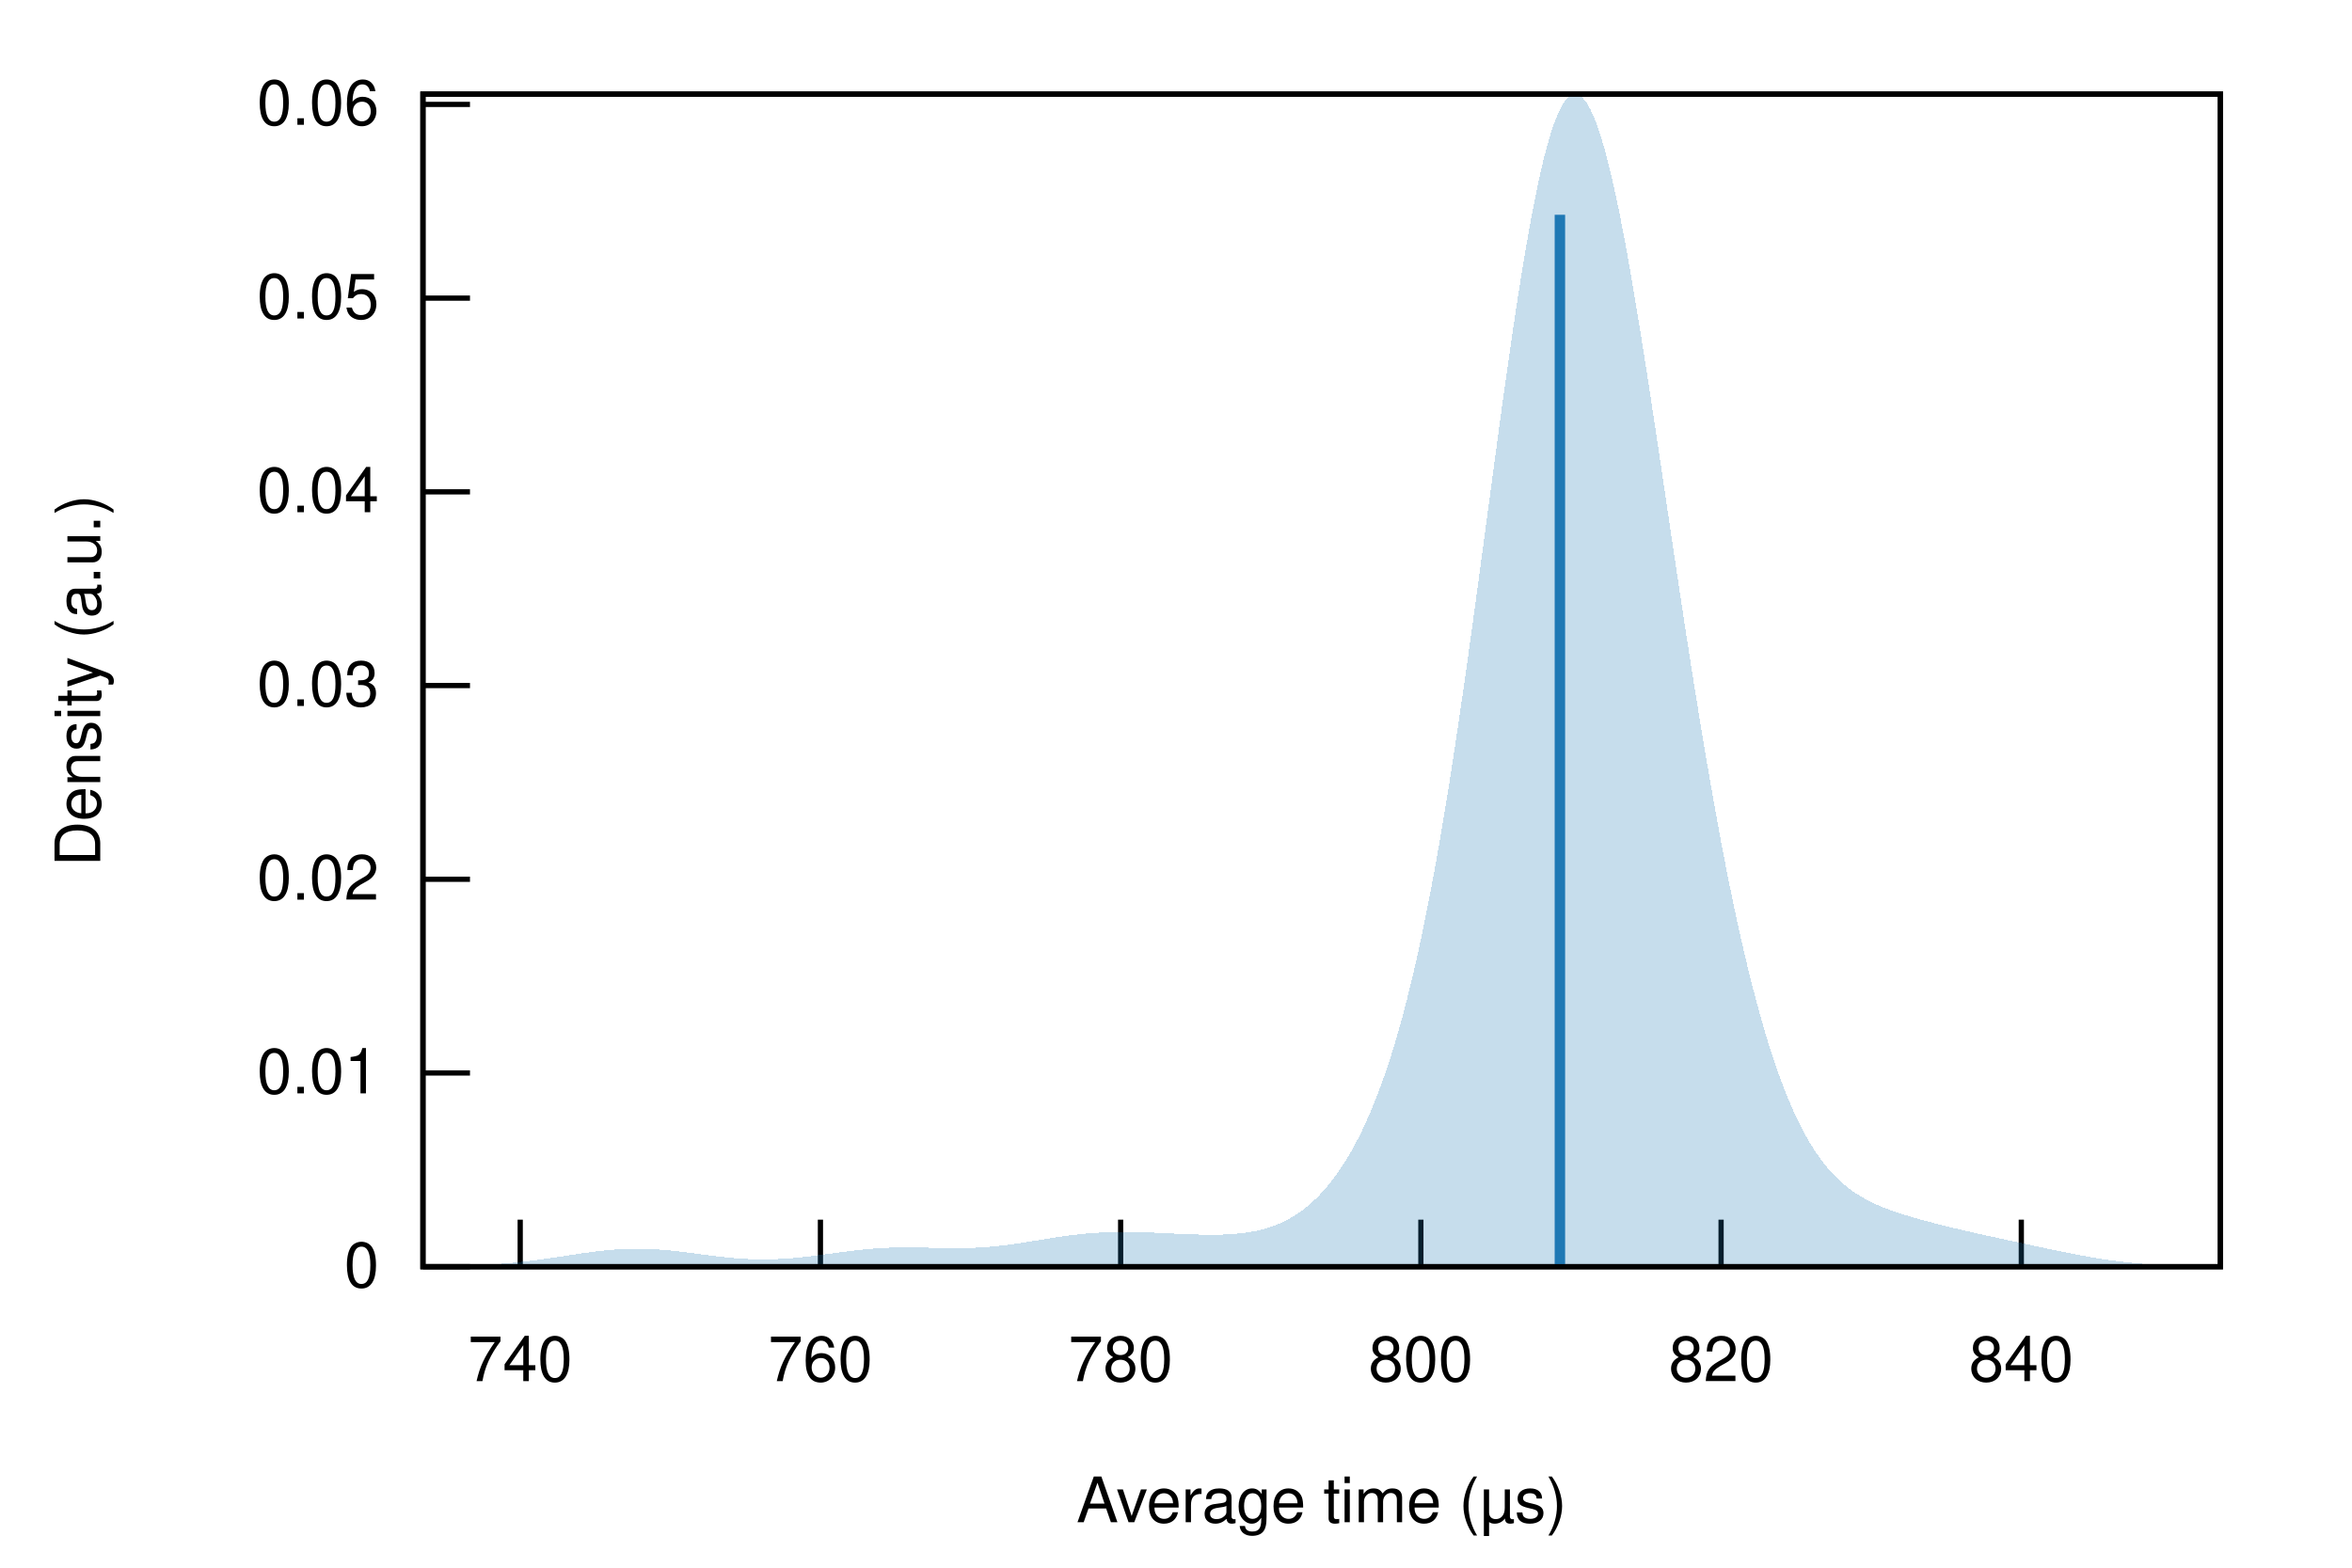
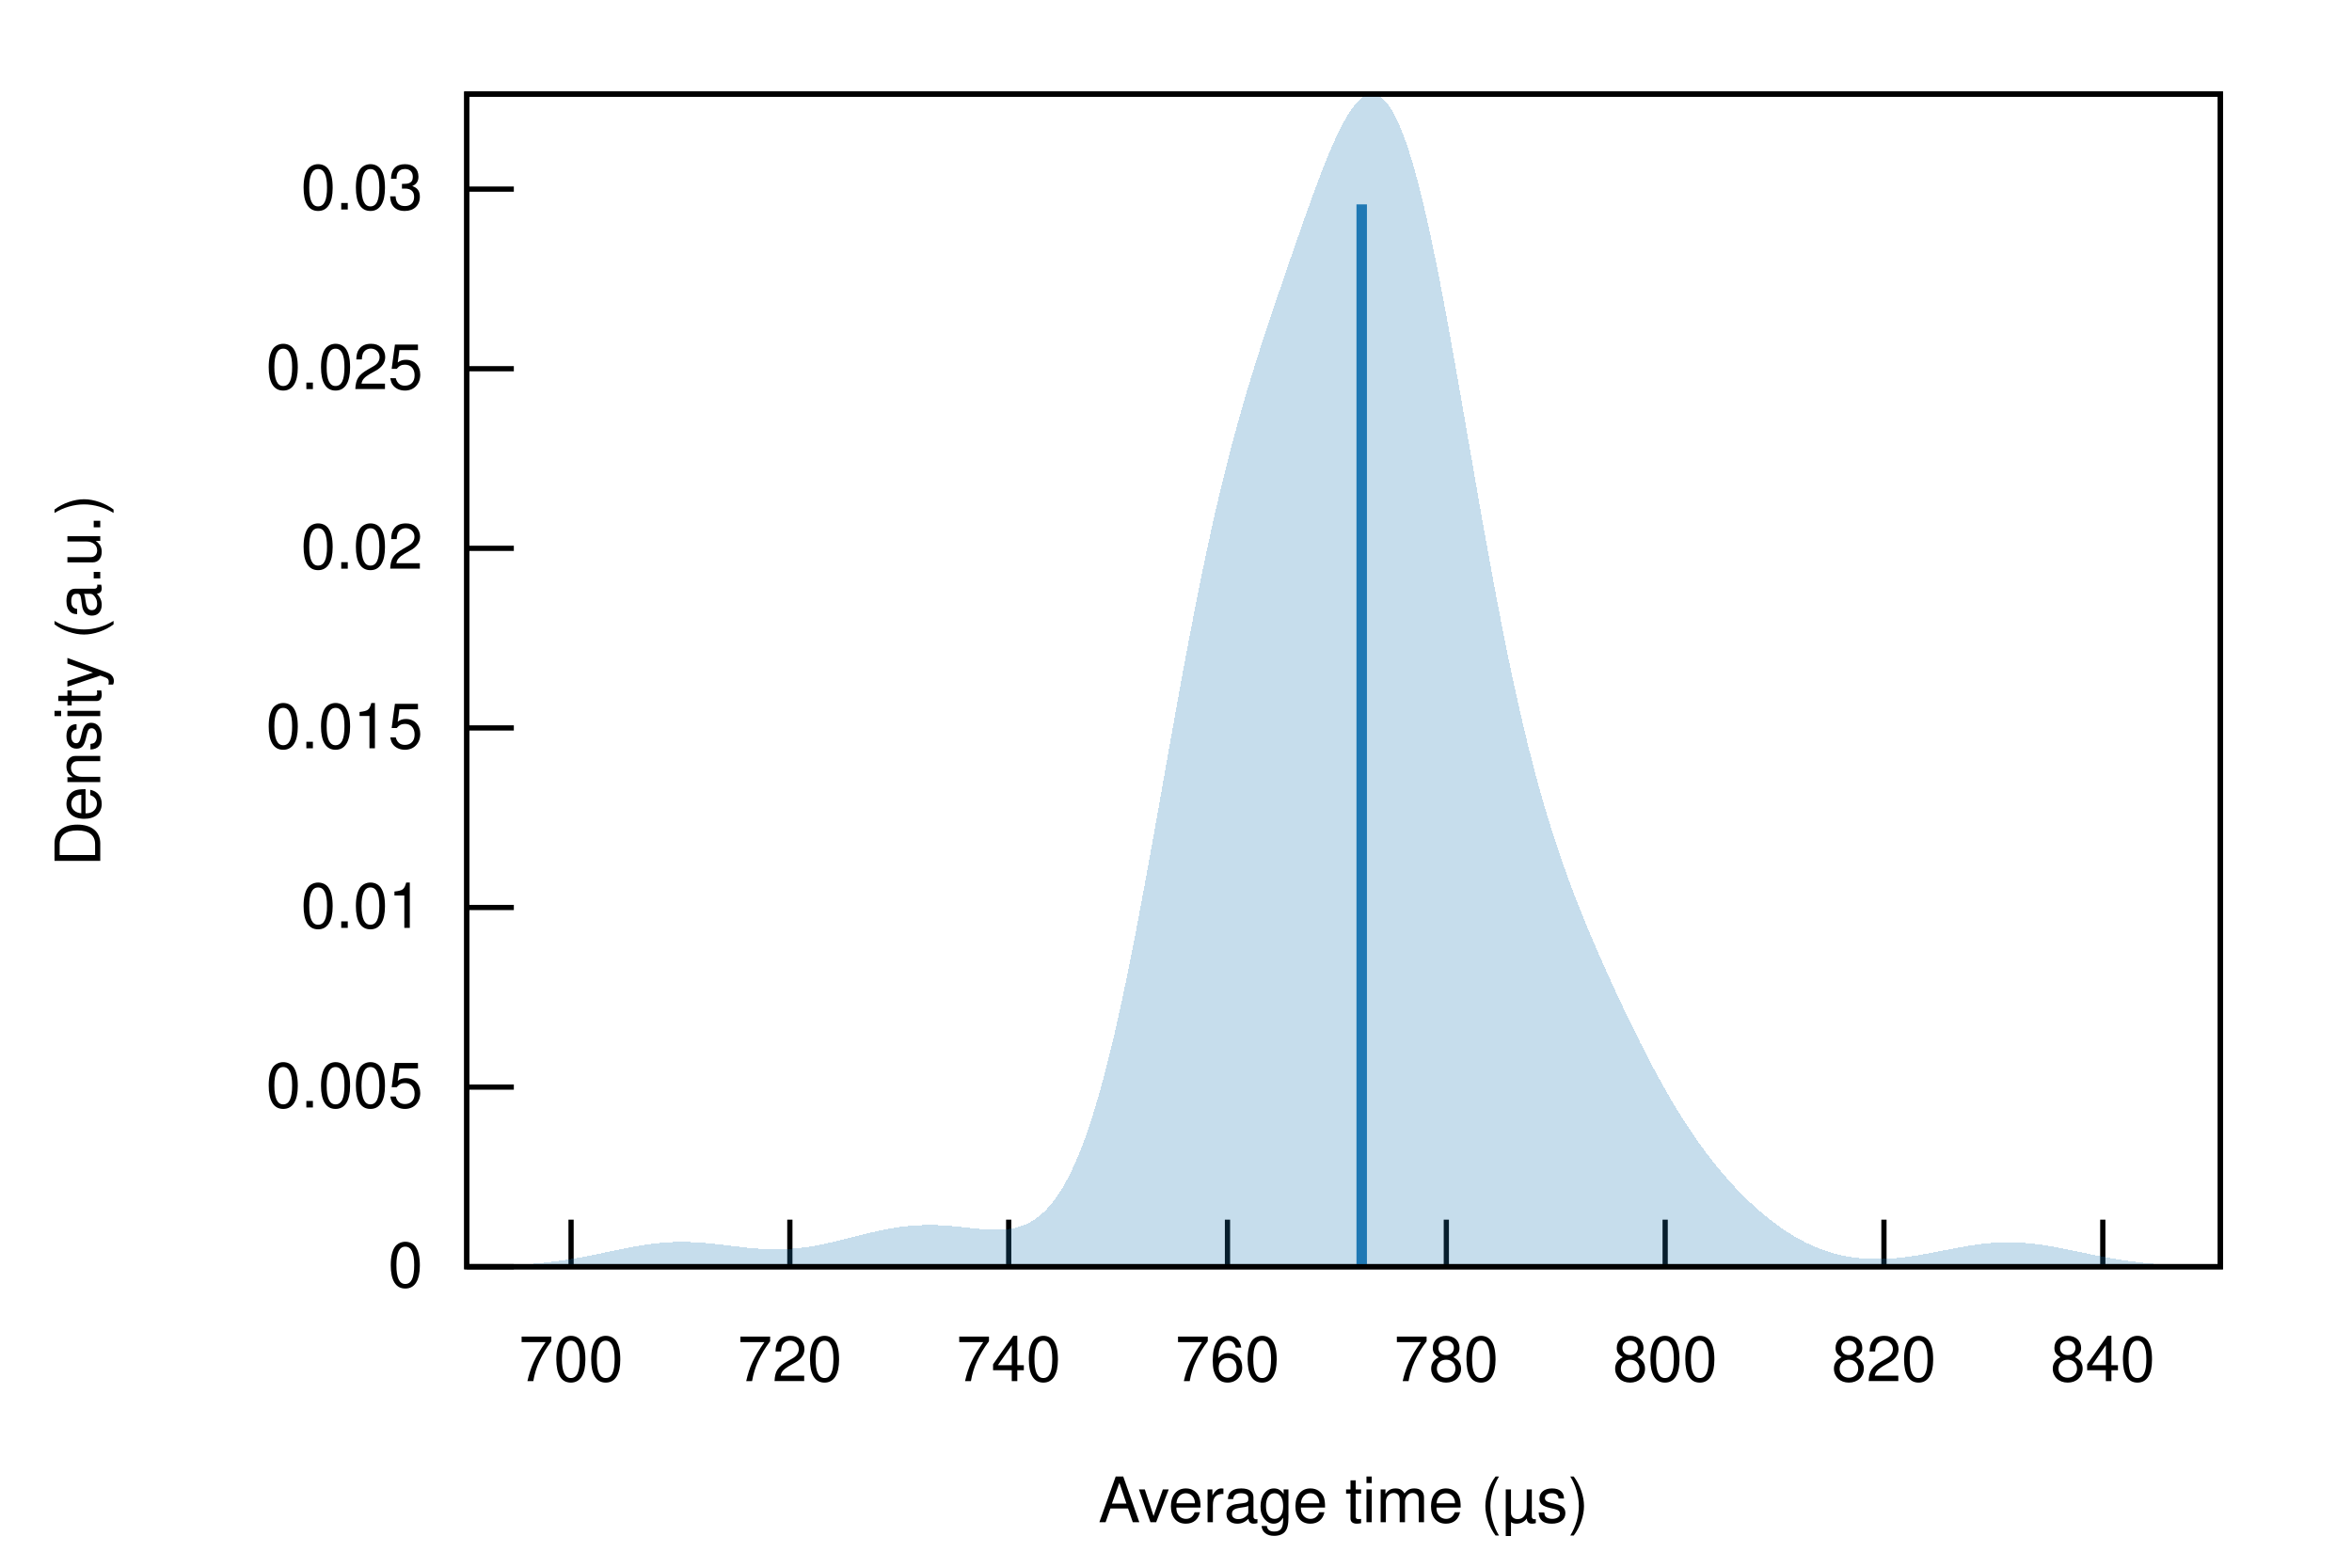
<svg xmlns="http://www.w3.org/2000/svg" xmlns:xlink="http://www.w3.org/1999/xlink" viewBox="0 0 450 300">
  <g id="gnuplot_canvas">
    <rect x="0" y="0" width="450" height="300" fill="none" />
    <defs>
      <circle id="gpDot" r="0.5" stroke-width="0.5" stroke="currentColor" />
      <path id="gpPt0" stroke-width="0.222" stroke="currentColor" d="M-1,0 h2 M0,-1 v2" />
      <path id="gpPt1" stroke-width="0.222" stroke="currentColor" d="M-1,-1 L1,1 M1,-1 L-1,1" />
      <path id="gpPt2" stroke-width="0.222" stroke="currentColor" d="M-1,0 L1,0 M0,-1 L0,1 M-1,-1 L1,1 M-1,1 L1,-1" />
      <rect id="gpPt3" stroke-width="0.222" stroke="currentColor" x="-1" y="-1" width="2" height="2" />
      <rect id="gpPt4" stroke-width="0.222" stroke="currentColor" fill="currentColor" x="-1" y="-1" width="2" height="2" />
      <circle id="gpPt5" stroke-width="0.222" stroke="currentColor" cx="0" cy="0" r="1" />
      <use xlink:href="#gpPt5" id="gpPt6" fill="currentColor" stroke="none" />
      <path id="gpPt7" stroke-width="0.222" stroke="currentColor" d="M0,-1.33 L-1.33,0.67 L1.33,0.67 z" />
      <use xlink:href="#gpPt7" id="gpPt8" fill="currentColor" stroke="none" />
      <use xlink:href="#gpPt7" id="gpPt9" stroke="currentColor" transform="rotate(180)" />
      <use xlink:href="#gpPt9" id="gpPt10" fill="currentColor" stroke="none" />
      <use xlink:href="#gpPt3" id="gpPt11" stroke="currentColor" transform="rotate(45)" />
      <use xlink:href="#gpPt11" id="gpPt12" fill="currentColor" stroke="none" />
      <path id="gpPt13" stroke-width="0.222" stroke="currentColor" d="M0,1.330 L1.265,0.411 L0.782,-1.067 L-0.782,-1.076 L-1.265,0.411 z" />
      <use xlink:href="#gpPt13" id="gpPt14" fill="currentColor" stroke="none" />
      <filter id="textbox" filterUnits="objectBoundingBox" x="0" y="0" height="1" width="1">
        <feFlood flood-color="white" flood-opacity="1" result="bgnd" />
        <feComposite in="SourceGraphic" in2="bgnd" operator="atop" />
      </filter>
      <filter id="greybox" filterUnits="objectBoundingBox" x="0" y="0" height="1" width="1">
        <feFlood flood-color="lightgrey" flood-opacity="1" result="grey" />
        <feComposite in="SourceGraphic" in2="grey" operator="atop" />
      </filter>
    </defs>
    <g fill="none" color="white" stroke="currentColor" stroke-width="1.00" stroke-linecap="butt" stroke-linejoin="miter">
</g>
    <g fill="none" color="black" stroke="currentColor" stroke-width="1.00" stroke-linecap="butt" stroke-linejoin="miter">
-       <path stroke="black" d="M80.92,242.40 L89.92,242.40  " />
-       <g transform="translate(72.53,246.30)" stroke="none" fill="black" font-family="Helvetica" font-size="12.00" text-anchor="end">
+       <path stroke="black" d="M89.31,242.40 L98.31,242.40  " />
+       <g transform="translate(80.92,246.30)" stroke="none" fill="black" font-family="Helvetica" font-size="12.00" text-anchor="end">
        <text>
          <tspan font-family="Helvetica"> 0</tspan>
        </text>
      </g>
    </g>
    <g fill="none" color="black" stroke="currentColor" stroke-width="1.00" stroke-linecap="butt" stroke-linejoin="miter">
-       <path stroke="black" d="M80.92,205.33 L89.92,205.33  " />
-       <g transform="translate(72.53,209.23)" stroke="none" fill="black" font-family="Helvetica" font-size="12.00" text-anchor="end">
+       <path stroke="black" d="M89.31,208.03 L98.31,208.03  " />
+       <g transform="translate(80.92,211.93)" stroke="none" fill="black" font-family="Helvetica" font-size="12.00" text-anchor="end">
+         <text>
+           <tspan font-family="Helvetica"> 0.005</tspan>
+         </text>
+       </g>
+     </g>
+     <g fill="none" color="black" stroke="currentColor" stroke-width="1.00" stroke-linecap="butt" stroke-linejoin="miter">
+       <path stroke="black" d="M89.31,173.66 L98.31,173.66  " />
+       <g transform="translate(80.92,177.56)" stroke="none" fill="black" font-family="Helvetica" font-size="12.00" text-anchor="end">
        <text>
          <tspan font-family="Helvetica"> 0.01</tspan>
        </text>
      </g>
    </g>
    <g fill="none" color="black" stroke="currentColor" stroke-width="1.00" stroke-linecap="butt" stroke-linejoin="miter">
-       <path stroke="black" d="M80.92,168.26 L89.92,168.26  " />
-       <g transform="translate(72.53,172.16)" stroke="none" fill="black" font-family="Helvetica" font-size="12.00" text-anchor="end">
+       <path stroke="black" d="M89.31,139.30 L98.31,139.30  " />
+       <g transform="translate(80.92,143.20)" stroke="none" fill="black" font-family="Helvetica" font-size="12.00" text-anchor="end">
+         <text>
+           <tspan font-family="Helvetica"> 0.015</tspan>
+         </text>
+       </g>
+     </g>
+     <g fill="none" color="black" stroke="currentColor" stroke-width="1.00" stroke-linecap="butt" stroke-linejoin="miter">
+       <path stroke="black" d="M89.31,104.93 L98.31,104.93  " />
+       <g transform="translate(80.92,108.83)" stroke="none" fill="black" font-family="Helvetica" font-size="12.00" text-anchor="end">
        <text>
          <tspan font-family="Helvetica"> 0.02</tspan>
        </text>
      </g>
    </g>
    <g fill="none" color="black" stroke="currentColor" stroke-width="1.00" stroke-linecap="butt" stroke-linejoin="miter">
-       <path stroke="black" d="M80.92,131.19 L89.92,131.19  " />
-       <g transform="translate(72.53,135.09)" stroke="none" fill="black" font-family="Helvetica" font-size="12.00" text-anchor="end">
+       <path stroke="black" d="M89.31,70.56 L98.31,70.56  " />
+       <g transform="translate(80.92,74.46)" stroke="none" fill="black" font-family="Helvetica" font-size="12.00" text-anchor="end">
+         <text>
+           <tspan font-family="Helvetica"> 0.025</tspan>
+         </text>
+       </g>
+     </g>
+     <g fill="none" color="black" stroke="currentColor" stroke-width="1.00" stroke-linecap="butt" stroke-linejoin="miter">
+       <path stroke="black" d="M89.31,36.19 L98.31,36.19  " />
+       <g transform="translate(80.92,40.09)" stroke="none" fill="black" font-family="Helvetica" font-size="12.00" text-anchor="end">
        <text>
          <tspan font-family="Helvetica"> 0.03</tspan>
        </text>
      </g>
    </g>
    <g fill="none" color="black" stroke="currentColor" stroke-width="1.00" stroke-linecap="butt" stroke-linejoin="miter">
-       <path stroke="black" d="M80.92,94.12 L89.92,94.12  " />
-       <g transform="translate(72.53,98.02)" stroke="none" fill="black" font-family="Helvetica" font-size="12.00" text-anchor="end">
+       <path stroke="black" d="M109.26,242.40 L109.26,233.40  " />
+       <g transform="translate(109.26,264.30)" stroke="none" fill="black" font-family="Helvetica" font-size="12.00" text-anchor="middle">
        <text>
-           <tspan font-family="Helvetica"> 0.04</tspan>
+           <tspan font-family="Helvetica"> 700</tspan>
        </text>
      </g>
    </g>
    <g fill="none" color="black" stroke="currentColor" stroke-width="1.00" stroke-linecap="butt" stroke-linejoin="miter">
-       <path stroke="black" d="M80.92,57.05 L89.92,57.05  " />
-       <g transform="translate(72.53,60.95)" stroke="none" fill="black" font-family="Helvetica" font-size="12.00" text-anchor="end">
+       <path stroke="black" d="M151.12,242.40 L151.12,233.40  " />
+       <g transform="translate(151.12,264.30)" stroke="none" fill="black" font-family="Helvetica" font-size="12.00" text-anchor="middle">
        <text>
-           <tspan font-family="Helvetica"> 0.05</tspan>
+           <tspan font-family="Helvetica"> 720</tspan>
        </text>
      </g>
    </g>
    <g fill="none" color="black" stroke="currentColor" stroke-width="1.00" stroke-linecap="butt" stroke-linejoin="miter">
-       <path stroke="black" d="M80.92,19.98 L89.92,19.98  " />
-       <g transform="translate(72.53,23.88)" stroke="none" fill="black" font-family="Helvetica" font-size="12.00" text-anchor="end">
-         <text>
-           <tspan font-family="Helvetica"> 0.06</tspan>
-         </text>
-       </g>
-     </g>
-     <g fill="none" color="black" stroke="currentColor" stroke-width="1.00" stroke-linecap="butt" stroke-linejoin="miter">
-       <path stroke="black" d="M99.53,242.40 L99.53,233.40  " />
-       <g transform="translate(99.53,264.30)" stroke="none" fill="black" font-family="Helvetica" font-size="12.00" text-anchor="middle">
+       <path stroke="black" d="M192.99,242.40 L192.99,233.40  " />
+       <g transform="translate(192.99,264.30)" stroke="none" fill="black" font-family="Helvetica" font-size="12.00" text-anchor="middle">
        <text>
          <tspan font-family="Helvetica"> 740</tspan>
        </text>
      </g>
    </g>
    <g fill="none" color="black" stroke="currentColor" stroke-width="1.00" stroke-linecap="butt" stroke-linejoin="miter">
-       <path stroke="black" d="M156.97,242.40 L156.97,233.40  " />
-       <g transform="translate(156.97,264.30)" stroke="none" fill="black" font-family="Helvetica" font-size="12.00" text-anchor="middle">
+       <path stroke="black" d="M234.85,242.40 L234.85,233.40  " />
+       <g transform="translate(234.85,264.30)" stroke="none" fill="black" font-family="Helvetica" font-size="12.00" text-anchor="middle">
        <text>
          <tspan font-family="Helvetica"> 760</tspan>
        </text>
      </g>
    </g>
    <g fill="none" color="black" stroke="currentColor" stroke-width="1.00" stroke-linecap="butt" stroke-linejoin="miter">
-       <path stroke="black" d="M214.41,242.40 L214.41,233.40  " />
-       <g transform="translate(214.41,264.30)" stroke="none" fill="black" font-family="Helvetica" font-size="12.00" text-anchor="middle">
+       <path stroke="black" d="M276.72,242.40 L276.72,233.40  " />
+       <g transform="translate(276.72,264.30)" stroke="none" fill="black" font-family="Helvetica" font-size="12.00" text-anchor="middle">
        <text>
          <tspan font-family="Helvetica"> 780</tspan>
        </text>
      </g>
    </g>
    <g fill="none" color="black" stroke="currentColor" stroke-width="1.00" stroke-linecap="butt" stroke-linejoin="miter">
-       <path stroke="black" d="M271.85,242.40 L271.85,233.40  " />
-       <g transform="translate(271.85,264.30)" stroke="none" fill="black" font-family="Helvetica" font-size="12.00" text-anchor="middle">
+       <path stroke="black" d="M318.59,242.40 L318.59,233.40  " />
+       <g transform="translate(318.59,264.30)" stroke="none" fill="black" font-family="Helvetica" font-size="12.00" text-anchor="middle">
        <text>
          <tspan font-family="Helvetica"> 800</tspan>
        </text>
      </g>
    </g>
    <g fill="none" color="black" stroke="currentColor" stroke-width="1.00" stroke-linecap="butt" stroke-linejoin="miter">
-       <path stroke="black" d="M329.29,242.40 L329.29,233.40  " />
-       <g transform="translate(329.29,264.30)" stroke="none" fill="black" font-family="Helvetica" font-size="12.00" text-anchor="middle">
+       <path stroke="black" d="M360.45,242.40 L360.45,233.40  " />
+       <g transform="translate(360.45,264.30)" stroke="none" fill="black" font-family="Helvetica" font-size="12.00" text-anchor="middle">
        <text>
          <tspan font-family="Helvetica"> 820</tspan>
        </text>
      </g>
    </g>
    <g fill="none" color="black" stroke="currentColor" stroke-width="1.00" stroke-linecap="butt" stroke-linejoin="miter">
-       <path stroke="black" d="M386.73,242.40 L386.73,233.40  " />
-       <g transform="translate(386.73,264.30)" stroke="none" fill="black" font-family="Helvetica" font-size="12.00" text-anchor="middle">
+       <path stroke="black" d="M402.32,242.40 L402.32,233.40  " />
+       <g transform="translate(402.32,264.30)" stroke="none" fill="black" font-family="Helvetica" font-size="12.00" text-anchor="middle">
        <text>
          <tspan font-family="Helvetica"> 840</tspan>
        </text>
      </g>
    </g>
    <g fill="none" color="black" stroke="currentColor" stroke-width="1.00" stroke-linecap="butt" stroke-linejoin="miter">
</g>
    <g fill="none" color="black" stroke="currentColor" stroke-width="1.00" stroke-linecap="butt" stroke-linejoin="miter">
-       <path stroke="black" d="M80.92,18.01 L80.92,242.40 L424.82,242.40 L424.82,18.01 L80.92,18.01 Z  " />
+       <path stroke="black" d="M89.31,18.01 L89.31,242.40 L424.82,242.40 L424.82,18.01 L89.31,18.01 Z  " />
    </g>
    <g fill="none" color="black" stroke="currentColor" stroke-width="1.00" stroke-linecap="butt" stroke-linejoin="miter">
</g>
    <g id="gnuplot_plot_1">
      <g fill="none" color="black" stroke="currentColor" stroke-width="1.00" stroke-linecap="butt" stroke-linejoin="miter">
        <g stroke="none" shape-rendering="crispEdges">
-           <polygon fill="rgb( 31, 120, 180)" fill-opacity="0.25" points="80.92,242.36 81.61,242.36 82.30,242.35 82.99,242.34 83.68,242.33 84.37,242.32 85.06,242.31 85.74,242.30 86.43,242.28 87.12,242.27 87.81,242.25 88.50,242.23 89.19,242.20 89.88,242.18 90.57,242.15 91.26,242.12 91.95,242.09 92.64,242.05 93.33,242.01 94.01,241.97 94.70,241.92 95.39,241.88 96.08,241.82 96.77,241.76 97.46,241.70 98.15,241.64 98.84,241.57 99.53,241.50 100.22,241.42 100.91,241.34 101.60,241.26 102.28,241.17 102.97,241.08 103.66,240.98 104.35,240.89 105.04,240.79 105.73,240.69 106.42,240.59 107.11,240.48 107.80,240.38 108.49,240.27 109.18,240.17 109.87,240.06 110.55,239.96 111.24,239.86 111.93,239.76 112.62,239.67 113.31,239.57 114.00,239.49 114.69,239.41 115.38,239.33 116.07,239.26 116.76,239.20 117.45,239.14 118.14,239.09 118.82,239.05 119.51,239.01 120.20,238.99 120.89,238.97 121.58,238.97 122.27,238.97 122.96,238.98 123.65,238.99 124.34,239.02 125.03,239.05 125.72,239.09 126.41,239.14 127.09,239.20 127.78,239.26 128.47,239.33 129.16,239.40 129.85,239.48 130.54,239.56 131.23,239.65 131.92,239.73 132.61,239.82 133.30,239.92 133.99,240.01 134.68,240.10 135.37,240.19 136.05,240.27 136.74,240.36 137.43,240.44 138.12,240.52 138.81,240.59 139.50,240.66 140.19,240.73 140.88,240.79 141.57,240.84 142.26,240.88 142.95,240.92 143.64,240.95 144.32,240.98 145.01,240.99 145.70,241.00 146.39,241.00 147.08,240.99 147.77,240.98 148.46,240.95 149.15,240.92 149.84,240.89 150.53,240.84 151.22,240.79 151.91,240.73 152.59,240.67 153.28,240.60 153.97,240.52 154.66,240.44 155.35,240.36 156.04,240.27 156.73,240.18 157.42,240.09 158.11,240.00 158.80,239.91 159.49,239.81 160.18,239.72 160.86,239.63 161.55,239.54 162.24,239.45 162.93,239.36 163.62,239.28 164.31,239.21 165.00,239.13 165.69,239.07 166.38,239.00 167.07,238.95 167.76,238.90 168.45,238.85 169.13,238.81 169.82,238.78 170.51,238.76 171.20,238.74 171.89,238.72 172.58,238.71 173.27,238.71 173.96,238.71 174.65,238.71 175.34,238.72 176.03,238.73 176.72,238.75 177.40,238.76 178.09,238.78 178.78,238.79 179.47,238.81 180.16,238.82 180.85,238.83 181.54,238.84 182.23,238.85 182.92,238.85 183.61,238.85 184.30,238.84 184.99,238.83 185.68,238.81 186.36,238.78 187.05,238.75 187.74,238.71 188.43,238.66 189.12,238.61 189.81,238.55 190.50,238.49 191.19,238.41 191.88,238.33 192.57,238.25 193.26,238.16 193.95,238.06 194.63,237.96 195.32,237.86 196.01,237.75 196.70,237.65 197.39,237.53 198.08,237.42 198.77,237.31 199.46,237.20 200.15,237.08 200.84,236.97 201.53,236.87 202.22,236.76 202.90,236.66 203.59,236.56 204.28,236.46 204.97,236.37 205.66,236.29 206.35,236.21 207.04,236.14 207.73,236.07 208.42,236.01 209.11,235.96 209.80,235.91 210.49,235.87 211.17,235.83 211.86,235.80 212.55,235.78 213.24,235.76 213.93,235.75 214.62,235.75 215.31,235.75 216.00,235.75 216.69,235.76 217.38,235.77 218.07,235.79 218.76,235.81 219.44,235.84 220.13,235.86 220.82,235.89 221.51,235.92 222.20,235.95 222.89,235.98 223.58,236.02 224.27,236.05 224.96,236.08 225.65,236.11 226.34,236.14 227.03,236.17 227.71,236.20 228.40,236.22 229.09,236.24 229.78,236.26 230.47,236.27 231.16,236.28 231.85,236.28 232.54,236.28 233.23,236.26 233.92,236.25 234.61,236.22 235.30,236.18 235.99,236.14 236.67,236.08 237.36,236.01 238.05,235.93 238.74,235.83 239.43,235.72 240.12,235.59 240.81,235.44 241.50,235.27 242.19,235.08 242.88,234.86 243.57,234.63 244.26,234.36 244.94,234.07 245.63,233.75 246.32,233.40 247.01,233.02 247.70,232.61 248.39,232.15 249.08,231.67 249.77,231.14 250.46,230.57 251.15,229.96 251.84,229.31 252.53,228.61 253.21,227.87 253.90,227.07 254.59,226.23 255.28,225.33 255.97,224.37 256.66,223.36 257.35,222.29 258.04,221.16 258.73,219.96 259.42,218.69 260.11,217.35 260.80,215.94 261.48,214.45 262.17,212.88 262.86,211.22 263.55,209.47 264.24,207.63 264.93,205.69 265.62,203.65 266.31,201.50 267.00,199.24 267.69,196.86 268.38,194.36 269.07,191.74 269.75,188.99 270.44,186.10 271.13,183.08 271.82,179.93 272.51,176.63 273.20,173.18 273.89,169.60 274.58,165.87 275.27,162.00 275.96,157.99 276.65,153.84 277.34,149.55 278.03,145.14 278.71,140.61 279.40,135.96 280.09,131.20 280.78,126.35 281.47,121.41 282.16,116.41 282.85,111.34 283.54,106.23 284.23,101.10 284.92,95.96 285.61,90.82 286.30,85.71 286.98,80.65 287.67,75.66 288.36,70.75 289.05,65.95 289.74,61.28 290.43,56.76 291.12,52.40 291.81,48.23 292.50,44.27 293.19,40.53 293.88,37.03 294.57,33.80 295.25,30.83 295.94,28.14 296.63,25.76 297.32,23.68 298.01,21.92 298.70,20.48 299.39,19.36 300.08,18.58 300.77,18.13 301.46,18.01 302.15,18.22 302.84,18.76 303.52,19.62 304.21,20.79 304.90,22.27 305.59,24.04 306.28,26.10 306.97,28.44 307.66,31.03 308.35,33.87 309.04,36.94 309.73,40.22 310.42,43.71 311.11,47.37 311.79,51.21 312.48,55.20 313.17,59.32 313.86,63.56 314.55,67.90 315.24,72.32 315.93,76.82 316.62,81.37 317.31,85.97 318.00,90.59 318.69,95.23 319.38,99.86 320.06,104.49 320.75,109.10 321.44,113.67 322.13,118.21 322.82,122.69 323.51,127.12 324.20,131.48 324.89,135.76 325.58,139.97 326.27,144.10 326.96,148.13 327.65,152.07 328.34,155.92 329.02,159.66 329.71,163.30 330.40,166.84 331.09,170.27 331.78,173.59 332.47,176.79 333.16,179.89 333.85,182.88 334.54,185.75 335.23,188.52 335.92,191.17 336.61,193.71 337.29,196.14 337.98,198.47 338.67,200.69 339.36,202.80 340.05,204.81 340.74,206.72 341.43,208.53 342.12,210.25 342.81,211.87 343.50,213.40 344.19,214.84 344.88,216.19 345.56,217.46 346.25,218.65 346.94,219.77 347.63,220.81 348.32,221.79 349.01,222.69 349.70,223.54 350.39,224.32 351.08,225.05 351.77,225.73 352.46,226.36 353.15,226.94 353.83,227.48 354.52,227.98 355.21,228.45 355.90,228.88 356.59,229.28 357.28,229.66 357.97,230.01 358.66,230.34 359.35,230.65 360.04,230.94 360.73,231.21 361.42,231.47 362.10,231.72 362.79,231.96 363.48,232.19 364.17,232.41 364.86,232.62 365.55,232.83 366.24,233.03 366.93,233.23 367.62,233.42 368.31,233.61 369.00,233.79 369.69,233.97 370.37,234.15 371.06,234.33 371.75,234.50 372.44,234.67 373.13,234.84 373.82,235.01 374.51,235.17 375.20,235.34 375.89,235.50 376.58,235.65 377.27,235.81 377.96,235.97 378.65,236.12 379.33,236.27 380.02,236.43 380.71,236.58 381.40,236.73 382.09,236.87 382.78,237.02 383.47,237.17 384.16,237.32 384.85,237.47 385.54,237.62 386.23,237.76 386.92,237.91 387.60,238.06 388.29,238.21 388.98,238.36 389.67,238.50 390.36,238.65 391.05,238.80 391.74,238.95 392.43,239.09 393.12,239.24 393.81,239.38 394.50,239.52 395.19,239.66 395.87,239.80 396.56,239.94 397.25,240.07 397.94,240.20 398.63,240.33 399.32,240.45 400.01,240.57 400.70,240.69 401.39,240.80 402.08,240.91 402.77,241.02 403.46,241.12 404.14,241.21 404.83,241.30 405.52,241.39 406.21,241.47 406.90,241.55 407.59,241.62 408.28,241.69 408.97,241.75 409.66,241.81 410.35,241.87 411.04,241.92 411.73,241.96 412.41,242.01 413.10,242.05 413.79,242.08 414.48,242.12 415.17,242.15 415.86,242.18 416.55,242.20 417.24,242.23 417.93,242.25 418.62,242.26 419.31,242.28 420.00,242.30 420.68,242.31 421.37,242.32 422.06,242.33 422.75,242.34 423.44,242.35 424.13,242.36 424.82,242.36 424.82,242.40 424.13,242.40 423.44,242.40 422.75,242.40 422.06,242.40 421.37,242.40 420.68,242.40 420.00,242.40 419.31,242.40 418.62,242.40 417.93,242.40 417.24,242.40 416.55,242.40 415.86,242.40 415.17,242.40 414.48,242.40 413.79,242.40 413.10,242.40 412.41,242.40 411.73,242.40 411.04,242.40 410.35,242.40 409.66,242.40 408.97,242.40 408.28,242.40 407.59,242.40 406.90,242.40 406.21,242.40 405.52,242.40 404.83,242.40 404.14,242.40 403.46,242.40 402.77,242.40 402.08,242.40 401.39,242.40 400.70,242.40 400.01,242.40 399.32,242.40 398.63,242.40 397.94,242.40 397.25,242.40 396.56,242.40 395.87,242.40 395.19,242.40 394.50,242.40 393.81,242.40 393.12,242.40 392.43,242.40 391.74,242.40 391.05,242.40 390.36,242.40 389.67,242.40 388.98,242.40 388.29,242.40 387.60,242.40 386.92,242.40 386.23,242.40 385.54,242.40 384.85,242.40 384.16,242.40 383.47,242.40 382.78,242.40 382.09,242.40 381.40,242.40 380.71,242.40 380.02,242.40 379.33,242.40 378.65,242.40 377.96,242.40 377.27,242.40 376.58,242.40 375.89,242.40 375.20,242.40 374.51,242.40 373.82,242.40 373.13,242.40 372.44,242.40 371.75,242.40 371.06,242.40 370.37,242.40 369.69,242.40 369.00,242.40 368.31,242.40 367.62,242.40 366.93,242.40 366.24,242.40 365.55,242.40 364.86,242.40 364.17,242.40 363.48,242.40 362.79,242.40 362.10,242.40 361.42,242.40 360.73,242.40 360.04,242.40 359.35,242.40 358.66,242.40 357.97,242.40 357.28,242.40 356.59,242.40 355.90,242.40 355.21,242.40 354.52,242.40 353.83,242.40 353.15,242.40 352.46,242.40 351.77,242.40 351.08,242.40 350.39,242.40 349.70,242.40 349.01,242.40 348.32,242.40 347.63,242.40 346.94,242.40 346.25,242.40 345.56,242.40 344.88,242.40 344.19,242.40 343.50,242.40 342.81,242.40 342.12,242.40 341.43,242.40 340.74,242.40 340.05,242.40 339.36,242.40 338.67,242.40 337.98,242.40 337.29,242.40 336.61,242.40 335.92,242.40 335.23,242.40 334.54,242.40 333.85,242.40 333.16,242.40 332.47,242.40 331.78,242.40 331.09,242.40 330.40,242.40 329.71,242.40 329.02,242.40 328.34,242.40 327.65,242.40 326.96,242.40 326.27,242.40 325.58,242.40 324.89,242.40 324.20,242.40 323.51,242.40 322.82,242.40 322.13,242.40 321.44,242.40 320.75,242.40 320.06,242.40 319.38,242.40 318.69,242.40 318.00,242.40 317.31,242.40 316.62,242.40 315.93,242.40 315.24,242.40 314.55,242.40 313.86,242.40 313.17,242.40 312.48,242.40 311.79,242.40 311.11,242.40 310.42,242.40 309.73,242.40 309.04,242.40 308.35,242.40 307.66,242.40 306.97,242.40 306.28,242.40 305.59,242.40 304.90,242.40 304.21,242.40 303.52,242.40 302.84,242.40 302.15,242.40 301.46,242.40 300.77,242.40 300.08,242.40 299.39,242.40 298.70,242.40 298.01,242.40 297.32,242.40 296.63,242.40 295.94,242.40 295.25,242.40 294.57,242.40 293.88,242.40 293.19,242.40 292.50,242.40 291.81,242.40 291.12,242.40 290.43,242.40 289.74,242.40 289.05,242.40 288.36,242.40 287.67,242.40 286.98,242.40 286.30,242.40 285.61,242.40 284.92,242.40 284.23,242.40 283.54,242.40 282.85,242.40 282.16,242.40 281.47,242.40 280.78,242.40 280.09,242.40 279.40,242.40 278.71,242.40 278.03,242.40 277.34,242.40 276.65,242.40 275.96,242.40 275.27,242.40 274.58,242.40 273.89,242.40 273.20,242.40 272.51,242.40 271.82,242.40 271.13,242.40 270.44,242.40 269.75,242.40 269.07,242.40 268.38,242.40 267.69,242.40 267.00,242.40 266.31,242.40 265.62,242.40 264.93,242.40 264.24,242.40 263.55,242.40 262.86,242.40 262.17,242.40 261.48,242.40 260.80,242.40 260.11,242.40 259.42,242.40 258.73,242.40 258.04,242.40 257.35,242.40 256.66,242.40 255.97,242.40 255.28,242.40 254.59,242.40 253.90,242.40 253.21,242.40 252.53,242.40 251.84,242.40 251.15,242.40 250.46,242.40 249.77,242.40 249.08,242.40 248.39,242.40 247.70,242.40 247.01,242.40 246.32,242.40 245.63,242.40 244.94,242.40 244.26,242.40 243.57,242.40 242.88,242.40 242.19,242.40 241.50,242.40 240.81,242.40 240.12,242.40 239.43,242.40 238.74,242.40 238.05,242.40 237.36,242.40 236.67,242.40 235.99,242.40 235.30,242.40 234.61,242.40 233.92,242.40 233.23,242.40 232.54,242.40 231.85,242.40 231.16,242.40 230.47,242.40 229.78,242.40 229.09,242.40 228.40,242.40 227.71,242.40 227.03,242.40 226.34,242.40 225.65,242.40 224.96,242.40 224.27,242.40 223.58,242.40 222.89,242.40 222.20,242.40 221.51,242.40 220.82,242.40 220.13,242.40 219.44,242.40 218.76,242.40 218.07,242.40 217.38,242.40 216.69,242.40 216.00,242.40 215.31,242.40 214.62,242.40 213.93,242.40 213.24,242.40 212.55,242.40 211.86,242.40 211.17,242.40 210.49,242.40 209.80,242.40 209.11,242.40 208.42,242.40 207.73,242.40 207.04,242.40 206.35,242.40 205.66,242.40 204.97,242.40 204.28,242.40 203.59,242.40 202.90,242.40 202.22,242.40 201.53,242.40 200.84,242.40 200.15,242.40 199.46,242.40 198.77,242.40 198.08,242.40 197.39,242.40 196.70,242.40 196.01,242.40 195.32,242.40 194.63,242.40 193.95,242.40 193.26,242.40 192.57,242.40 191.88,242.40 191.19,242.40 190.50,242.40 189.81,242.40 189.12,242.40 188.43,242.40 187.74,242.40 187.05,242.40 186.36,242.40 185.68,242.40 184.99,242.40 184.30,242.40 183.61,242.40 182.92,242.40 182.23,242.40 181.54,242.40 180.85,242.40 180.16,242.40 179.47,242.40 178.78,242.40 178.09,242.40 177.40,242.40 176.72,242.40 176.03,242.40 175.34,242.40 174.65,242.40 173.96,242.40 173.27,242.40 172.58,242.40 171.89,242.40 171.20,242.40 170.51,242.40 169.82,242.40 169.13,242.40 168.45,242.40 167.76,242.40 167.07,242.40 166.38,242.40 165.69,242.40 165.00,242.40 164.31,242.40 163.62,242.40 162.93,242.40 162.24,242.40 161.55,242.40 160.86,242.40 160.18,242.40 159.49,242.40 158.80,242.40 158.11,242.40 157.42,242.40 156.73,242.40 156.04,242.40 155.35,242.40 154.66,242.40 153.97,242.40 153.28,242.40 152.59,242.40 151.91,242.40 151.22,242.40 150.53,242.40 149.84,242.40 149.15,242.40 148.46,242.40 147.77,242.40 147.08,242.40 146.39,242.40 145.70,242.40 145.01,242.40 144.32,242.40 143.64,242.40 142.95,242.40 142.26,242.40 141.57,242.40 140.88,242.40 140.19,242.40 139.50,242.40 138.81,242.40 138.12,242.40 137.43,242.40 136.74,242.40 136.05,242.40 135.37,242.40 134.68,242.40 133.99,242.40 133.30,242.40 132.61,242.40 131.92,242.40 131.23,242.40 130.54,242.40 129.85,242.40 129.16,242.40 128.47,242.40 127.78,242.40 127.09,242.40 126.41,242.40 125.72,242.40 125.03,242.40 124.34,242.40 123.65,242.40 122.96,242.40 122.27,242.40 121.58,242.40 120.89,242.40 120.20,242.40 119.51,242.40 118.82,242.40 118.14,242.40 117.45,242.40 116.76,242.40 116.07,242.40 115.38,242.40 114.69,242.40 114.00,242.40 113.31,242.40 112.62,242.40 111.93,242.40 111.24,242.40 110.55,242.40 109.87,242.40 109.18,242.40 108.49,242.40 107.80,242.40 107.11,242.40 106.42,242.40 105.73,242.40 105.04,242.40 104.35,242.40 103.66,242.40 102.97,242.40 102.28,242.40 101.60,242.40 100.91,242.40 100.22,242.40 99.53,242.40 98.84,242.40 98.15,242.40 97.46,242.40 96.77,242.40 96.08,242.40 95.39,242.40 94.70,242.40 94.01,242.40 93.33,242.40 92.64,242.40 91.95,242.40 91.26,242.40 90.57,242.40 89.88,242.40 89.19,242.40 88.50,242.40 87.81,242.40 87.12,242.40 86.43,242.40 85.74,242.40 85.06,242.40 84.37,242.40 83.68,242.40 82.99,242.40 82.30,242.40 81.61,242.40 80.92,242.40 " />
+           <polygon fill="rgb( 31, 120, 180)" fill-opacity="0.25" points="89.31,242.35 89.98,242.34 90.65,242.33 91.33,242.32 92.00,242.31 92.67,242.29 93.34,242.28 94.02,242.26 94.69,242.24 95.36,242.22 96.03,242.20 96.71,242.17 97.38,242.14 98.05,242.11 98.72,242.07 99.40,242.03 100.07,241.99 100.74,241.94 101.41,241.89 102.08,241.83 102.76,241.77 103.43,241.71 104.10,241.64 104.77,241.56 105.45,241.48 106.12,241.40 106.79,241.31 107.46,241.21 108.14,241.11 108.81,241.01 109.48,240.90 110.15,240.78 110.83,240.66 111.50,240.54 112.17,240.41 112.84,240.28 113.52,240.15 114.19,240.01 114.86,239.87 115.53,239.73 116.20,239.59 116.88,239.45 117.55,239.31 118.22,239.17 118.89,239.03 119.57,238.90 120.24,238.76 120.91,238.64 121.58,238.51 122.26,238.40 122.93,238.29 123.60,238.19 124.27,238.09 124.95,238.00 125.62,237.93 126.29,237.86 126.96,237.80 127.63,237.75 128.31,237.71 128.98,237.68 129.65,237.67 130.32,237.66 131.00,237.66 131.67,237.67 132.34,237.70 133.01,237.73 133.69,237.77 134.36,237.82 135.03,237.87 135.70,237.93 136.38,238.00 137.05,238.07 137.72,238.15 138.39,238.23 139.06,238.31 139.74,238.39 140.41,238.47 141.08,238.55 141.75,238.63 142.43,238.71 143.10,238.78 143.77,238.84 144.44,238.90 145.12,238.95 145.79,238.99 146.46,239.03 147.13,239.05 147.81,239.07 148.48,239.07 149.15,239.07 149.82,239.05 150.50,239.02 151.17,238.98 151.84,238.93 152.51,238.87 153.18,238.80 153.86,238.71 154.53,238.62 155.20,238.51 155.87,238.40 156.55,238.27 157.22,238.14 157.89,238.00 158.56,237.85 159.24,237.70 159.91,237.54 160.58,237.38 161.25,237.21 161.93,237.04 162.60,236.87 163.27,236.70 163.94,236.53 164.61,236.36 165.29,236.19 165.96,236.03 166.63,235.87 167.30,235.72 167.98,235.57 168.65,235.42 169.32,235.29 169.99,235.16 170.67,235.04 171.34,234.93 172.01,234.83 172.68,234.74 173.36,234.67 174.03,234.60 174.70,234.54 175.37,234.50 176.05,234.46 176.72,234.44 177.39,234.43 178.06,234.42 178.73,234.43 179.41,234.45 180.08,234.48 180.75,234.52 181.42,234.57 182.10,234.62 182.77,234.68 183.44,234.75 184.11,234.82 184.79,234.89 185.46,234.97 186.13,235.04 186.80,235.11 187.48,235.18 188.15,235.23 188.82,235.28 189.49,235.32 190.16,235.34 190.84,235.35 191.51,235.33 192.18,235.29 192.85,235.22 193.53,235.12 194.20,234.98 194.87,234.80 195.54,234.58 196.22,234.31 196.89,233.99 197.56,233.60 198.23,233.16 198.91,232.65 199.58,232.06 200.25,231.40 200.92,230.65 201.59,229.82 202.27,228.90 202.94,227.87 203.61,226.75 204.28,225.52 204.96,224.18 205.63,222.73 206.30,221.16 206.97,219.48 207.65,217.67 208.32,215.73 208.99,213.67 209.66,211.49 210.34,209.18 211.01,206.74 211.68,204.18 212.35,201.50 213.03,198.70 213.70,195.78 214.37,192.75 215.04,189.62 215.71,186.38 216.39,183.05 217.06,179.63 217.73,176.14 218.40,172.57 219.08,168.94 219.75,165.26 220.42,161.54 221.09,157.78 221.77,154.00 222.44,150.21 223.11,146.42 223.78,142.63 224.46,138.86 225.13,135.12 225.80,131.42 226.47,127.76 227.14,124.16 227.82,120.62 228.49,117.14 229.16,113.74 229.83,110.41 230.51,107.17 231.18,104.02 231.85,100.95 232.52,97.97 233.20,95.07 233.87,92.27 234.54,89.55 235.21,86.91 235.89,84.36 236.56,81.88 237.23,79.47 237.90,77.13 238.57,74.85 239.25,72.62 239.92,70.44 240.59,68.31 241.26,66.21 241.94,64.15 242.61,62.12 243.28,60.10 243.95,58.11 244.63,56.12 245.30,54.15 245.97,52.19 246.64,50.24 247.32,48.29 247.99,46.36 248.66,44.43 249.33,42.52 250.01,40.62 250.68,38.75 251.35,36.90 252.02,35.09 252.69,33.32 253.37,31.59 254.04,29.92 254.71,28.32 255.38,26.80 256.06,25.36 256.73,24.03 257.40,22.79 258.07,21.68 258.75,20.69 259.42,19.85 260.09,19.15 260.76,18.60 261.44,18.23 262.11,18.03 262.78,18.01 263.45,18.18 264.12,18.54 264.80,19.10 265.47,19.86 266.14,20.83 266.81,22.00 267.49,23.38 268.16,24.96 268.83,26.73 269.50,28.71 270.18,30.88 270.85,33.24 271.52,35.77 272.19,38.48 272.87,41.35 273.54,44.37 274.21,47.53 274.88,50.82 275.56,54.23 276.23,57.75 276.90,61.36 277.57,65.05 278.24,68.80 278.92,72.61 279.59,76.46 280.26,80.33 280.93,84.22 281.61,88.10 282.28,91.98 282.95,95.83 283.62,99.64 284.30,103.41 284.97,107.13 285.64,110.79 286.31,114.37 286.99,117.88 287.66,121.30 288.33,124.64 289.00,127.88 289.67,131.03 290.35,134.09 291.02,137.04 291.69,139.90 292.36,142.66 293.04,145.32 293.71,147.89 294.38,150.37 295.05,152.76 295.73,155.06 296.40,157.28 297.07,159.43 297.74,161.50 298.42,163.50 299.09,165.45 299.76,167.33 300.43,169.16 301.10,170.95 301.78,172.69 302.45,174.38 303.12,176.05 303.79,177.68 304.47,179.28 305.14,180.85 305.81,182.40 306.48,183.93 307.16,185.44 307.83,186.94 308.50,188.41 309.17,189.87 309.85,191.31 310.52,192.74 311.19,194.15 311.86,195.54 312.54,196.92 313.21,198.28 313.88,199.63 314.55,200.95 315.22,202.26 315.90,203.54 316.57,204.81 317.24,206.05 317.91,207.27 318.59,208.47 319.26,209.64 319.93,210.79 320.60,211.91 321.28,213.01 321.95,214.08 322.62,215.13 323.29,216.15 323.97,217.15 324.64,218.12 325.31,219.07 325.98,219.99 326.65,220.89 327.33,221.77 328.00,222.62 328.67,223.45 329.34,224.26 330.02,225.04 330.69,225.81 331.36,226.55 332.03,227.28 332.71,227.98 333.38,228.67 334.05,229.34 334.72,229.98 335.40,230.61 336.07,231.22 336.74,231.81 337.41,232.38 338.08,232.93 338.76,233.47 339.43,233.98 340.10,234.48 340.77,234.96 341.45,235.41 342.12,235.85 342.79,236.27 343.46,236.68 344.14,237.06 344.81,237.42 345.48,237.77 346.15,238.09 346.83,238.40 347.50,238.68 348.17,238.95 348.84,239.20 349.52,239.44 350.19,239.65 350.86,239.84 351.53,240.02 352.20,240.18 352.88,240.33 353.55,240.46 354.22,240.57 354.89,240.66 355.57,240.74 356.24,240.81 356.91,240.86 357.58,240.90 358.26,240.92 358.93,240.93 359.60,240.93 360.27,240.91 360.95,240.89 361.62,240.85 362.29,240.80 362.96,240.74 363.63,240.67 364.31,240.59 364.98,240.51 365.65,240.41 366.32,240.31 367.00,240.20 367.67,240.09 368.34,239.97 369.01,239.85 369.69,239.72 370.36,239.59 371.03,239.46 371.70,239.32 372.38,239.19 373.05,239.06 373.72,238.93 374.39,238.80 375.07,238.68 375.74,238.56 376.41,238.44 377.08,238.33 377.75,238.23 378.43,238.14 379.10,238.05 379.77,237.97 380.44,237.91 381.12,237.85 381.79,237.80 382.46,237.77 383.13,237.74 383.81,237.73 384.48,237.73 385.15,237.74 385.82,237.76 386.50,237.79 387.17,237.83 387.84,237.89 388.51,237.95 389.18,238.02 389.86,238.11 390.53,238.20 391.20,238.30 391.87,238.41 392.55,238.52 393.22,238.64 393.89,238.77 394.56,238.90 395.24,239.04 395.91,239.17 396.58,239.31 397.25,239.45 397.93,239.59 398.60,239.73 399.27,239.87 399.94,240.01 400.61,240.15 401.29,240.28 401.96,240.41 402.63,240.54 403.30,240.66 403.98,240.78 404.65,240.90 405.32,241.01 405.99,241.11 406.67,241.21 407.34,241.31 408.01,241.40 408.68,241.48 409.36,241.56 410.03,241.64 410.70,241.71 411.37,241.77 412.05,241.83 412.72,241.89 413.39,241.94 414.06,241.99 414.73,242.03 415.41,242.07 416.08,242.11 416.75,242.14 417.42,242.17 418.10,242.20 418.77,242.22 419.44,242.24 420.11,242.26 420.79,242.28 421.46,242.29 422.13,242.31 422.80,242.32 423.48,242.33 424.15,242.34 424.82,242.35 424.82,242.40 424.15,242.40 423.48,242.40 422.80,242.40 422.13,242.40 421.46,242.40 420.79,242.40 420.11,242.40 419.44,242.40 418.77,242.40 418.10,242.40 417.42,242.40 416.75,242.40 416.08,242.40 415.41,242.40 414.73,242.40 414.06,242.40 413.39,242.40 412.72,242.40 412.05,242.40 411.37,242.40 410.70,242.40 410.03,242.40 409.36,242.40 408.68,242.40 408.01,242.40 407.34,242.40 406.67,242.40 405.99,242.40 405.32,242.40 404.65,242.40 403.98,242.40 403.30,242.40 402.63,242.40 401.96,242.40 401.29,242.40 400.61,242.40 399.94,242.40 399.27,242.40 398.60,242.40 397.93,242.40 397.25,242.40 396.58,242.40 395.91,242.40 395.24,242.40 394.56,242.40 393.89,242.40 393.22,242.40 392.55,242.40 391.87,242.40 391.20,242.40 390.53,242.40 389.86,242.40 389.18,242.40 388.51,242.40 387.84,242.40 387.17,242.40 386.50,242.40 385.82,242.40 385.15,242.40 384.48,242.40 383.81,242.40 383.13,242.40 382.46,242.40 381.79,242.40 381.12,242.40 380.44,242.40 379.77,242.40 379.10,242.40 378.43,242.40 377.75,242.40 377.08,242.40 376.41,242.40 375.74,242.40 375.07,242.40 374.39,242.40 373.72,242.40 373.05,242.40 372.38,242.40 371.70,242.40 371.03,242.40 370.36,242.40 369.69,242.40 369.01,242.40 368.34,242.40 367.67,242.40 367.00,242.40 366.32,242.40 365.65,242.40 364.98,242.40 364.31,242.40 363.63,242.40 362.96,242.40 362.29,242.40 361.62,242.40 360.95,242.40 360.27,242.40 359.60,242.40 358.93,242.40 358.26,242.40 357.58,242.40 356.91,242.40 356.24,242.40 355.57,242.40 354.89,242.40 354.22,242.40 353.55,242.40 352.88,242.40 352.20,242.40 351.53,242.40 350.86,242.40 350.19,242.40 349.52,242.40 348.84,242.40 348.17,242.40 347.50,242.40 346.83,242.40 346.15,242.40 345.48,242.40 344.81,242.40 344.14,242.40 343.46,242.40 342.79,242.40 342.12,242.40 341.45,242.40 340.77,242.40 340.10,242.40 339.43,242.40 338.76,242.40 338.08,242.40 337.41,242.40 336.74,242.40 336.07,242.40 335.40,242.40 334.72,242.40 334.05,242.40 333.38,242.40 332.71,242.40 332.03,242.40 331.36,242.40 330.69,242.40 330.02,242.40 329.34,242.40 328.67,242.40 328.00,242.40 327.33,242.40 326.65,242.40 325.98,242.40 325.31,242.40 324.64,242.40 323.97,242.40 323.29,242.40 322.62,242.40 321.95,242.40 321.28,242.40 320.60,242.40 319.93,242.40 319.26,242.40 318.59,242.40 317.91,242.40 317.24,242.40 316.57,242.40 315.90,242.40 315.22,242.40 314.55,242.40 313.88,242.40 313.21,242.40 312.54,242.40 311.86,242.40 311.19,242.40 310.52,242.40 309.85,242.40 309.17,242.40 308.50,242.40 307.83,242.40 307.16,242.40 306.48,242.40 305.81,242.40 305.14,242.40 304.47,242.40 303.79,242.40 303.12,242.40 302.45,242.40 301.78,242.40 301.10,242.40 300.43,242.40 299.76,242.40 299.09,242.40 298.42,242.40 297.74,242.40 297.07,242.40 296.40,242.40 295.73,242.40 295.05,242.40 294.38,242.40 293.71,242.40 293.04,242.40 292.36,242.40 291.69,242.40 291.02,242.40 290.35,242.40 289.67,242.40 289.00,242.40 288.33,242.40 287.66,242.40 286.99,242.40 286.31,242.40 285.64,242.40 284.97,242.40 284.30,242.40 283.62,242.40 282.95,242.40 282.28,242.40 281.61,242.40 280.93,242.40 280.26,242.40 279.59,242.40 278.92,242.40 278.24,242.40 277.57,242.40 276.90,242.40 276.23,242.40 275.56,242.40 274.88,242.40 274.21,242.40 273.54,242.40 272.87,242.40 272.19,242.40 271.52,242.40 270.85,242.40 270.18,242.40 269.50,242.40 268.83,242.40 268.16,242.40 267.49,242.40 266.81,242.40 266.14,242.40 265.47,242.40 264.80,242.40 264.12,242.40 263.45,242.40 262.78,242.40 262.11,242.40 261.44,242.40 260.76,242.40 260.09,242.40 259.42,242.40 258.75,242.40 258.07,242.40 257.40,242.40 256.73,242.40 256.06,242.40 255.38,242.40 254.71,242.40 254.04,242.40 253.37,242.40 252.69,242.40 252.02,242.40 251.35,242.40 250.68,242.40 250.01,242.40 249.33,242.40 248.66,242.40 247.99,242.40 247.32,242.40 246.64,242.40 245.97,242.40 245.30,242.40 244.63,242.40 243.95,242.40 243.28,242.40 242.61,242.40 241.94,242.40 241.26,242.40 240.59,242.40 239.92,242.40 239.25,242.40 238.57,242.40 237.90,242.40 237.23,242.40 236.56,242.40 235.89,242.40 235.21,242.40 234.54,242.40 233.87,242.40 233.20,242.40 232.52,242.40 231.85,242.40 231.18,242.40 230.51,242.40 229.83,242.40 229.16,242.40 228.49,242.40 227.82,242.40 227.14,242.40 226.47,242.40 225.80,242.40 225.13,242.40 224.46,242.40 223.78,242.40 223.11,242.40 222.44,242.40 221.77,242.40 221.09,242.40 220.42,242.40 219.75,242.40 219.08,242.40 218.40,242.40 217.73,242.40 217.06,242.40 216.39,242.40 215.71,242.40 215.04,242.40 214.37,242.40 213.70,242.40 213.03,242.40 212.35,242.40 211.68,242.40 211.01,242.40 210.34,242.40 209.66,242.40 208.99,242.40 208.32,242.40 207.65,242.40 206.97,242.40 206.30,242.40 205.63,242.40 204.96,242.40 204.28,242.40 203.61,242.40 202.94,242.40 202.27,242.40 201.59,242.40 200.92,242.40 200.25,242.40 199.58,242.40 198.91,242.40 198.23,242.40 197.56,242.40 196.89,242.40 196.22,242.40 195.54,242.40 194.87,242.40 194.20,242.40 193.53,242.40 192.85,242.40 192.18,242.40 191.51,242.40 190.84,242.40 190.16,242.40 189.49,242.40 188.82,242.40 188.15,242.40 187.48,242.40 186.80,242.40 186.13,242.40 185.46,242.40 184.79,242.40 184.11,242.40 183.44,242.40 182.77,242.40 182.10,242.40 181.42,242.40 180.75,242.40 180.08,242.40 179.41,242.40 178.73,242.40 178.06,242.40 177.39,242.40 176.72,242.40 176.05,242.40 175.37,242.40 174.70,242.40 174.03,242.40 173.36,242.40 172.68,242.40 172.01,242.40 171.34,242.40 170.67,242.40 169.99,242.40 169.32,242.40 168.65,242.40 167.98,242.40 167.30,242.40 166.63,242.40 165.96,242.40 165.29,242.40 164.61,242.40 163.94,242.40 163.27,242.40 162.60,242.40 161.93,242.40 161.25,242.40 160.58,242.40 159.91,242.40 159.24,242.40 158.56,242.40 157.89,242.40 157.22,242.40 156.55,242.40 155.87,242.40 155.20,242.40 154.53,242.40 153.86,242.40 153.18,242.40 152.51,242.40 151.84,242.40 151.17,242.40 150.50,242.40 149.82,242.40 149.15,242.40 148.48,242.40 147.81,242.40 147.13,242.40 146.46,242.40 145.79,242.40 145.12,242.40 144.44,242.40 143.77,242.40 143.10,242.40 142.43,242.40 141.75,242.40 141.08,242.40 140.41,242.40 139.74,242.40 139.06,242.40 138.39,242.40 137.72,242.40 137.05,242.40 136.38,242.40 135.70,242.40 135.03,242.40 134.36,242.40 133.69,242.40 133.01,242.40 132.34,242.40 131.67,242.40 131.00,242.40 130.32,242.40 129.65,242.40 128.98,242.40 128.31,242.40 127.63,242.40 126.96,242.40 126.29,242.40 125.62,242.40 124.95,242.40 124.27,242.40 123.60,242.40 122.93,242.40 122.26,242.40 121.58,242.40 120.91,242.40 120.24,242.40 119.57,242.40 118.89,242.40 118.22,242.40 117.55,242.40 116.88,242.40 116.20,242.40 115.53,242.40 114.86,242.40 114.19,242.40 113.52,242.40 112.84,242.40 112.17,242.40 111.50,242.40 110.83,242.40 110.15,242.40 109.48,242.40 108.81,242.40 108.14,242.40 107.46,242.40 106.79,242.40 106.12,242.40 105.45,242.40 104.77,242.40 104.10,242.40 103.43,242.40 102.76,242.40 102.08,242.40 101.41,242.40 100.74,242.40 100.07,242.40 99.40,242.40 98.72,242.40 98.05,242.40 97.38,242.40 96.71,242.40 96.03,242.40 95.36,242.40 94.69,242.40 94.02,242.40 93.34,242.40 92.67,242.40 92.00,242.40 91.33,242.40 90.65,242.40 89.98,242.40 89.31,242.40 " />
        </g>
      </g>
    </g>
    <g id="gnuplot_plot_2">
      <g fill="none" color="white" stroke="rgb( 31, 120, 180)" stroke-width="2.00" stroke-linecap="butt" stroke-linejoin="miter">
</g>
      <g fill="none" color="black" stroke="currentColor" stroke-width="2.00" stroke-linecap="butt" stroke-linejoin="miter">
-         <path stroke="rgb( 31, 120, 180)" d="M298.45,242.40 L298.45,41.10  " />
+         <path stroke="rgb( 31, 120, 180)" d="M260.53,242.40 L260.53,39.11  " />
      </g>
    </g>
    <g fill="none" color="black" stroke="currentColor" stroke-width="2.00" stroke-linecap="butt" stroke-linejoin="miter">
</g>
    <g fill="none" color="black" stroke="black" stroke-width="1.00" stroke-linecap="butt" stroke-linejoin="miter">
</g>
    <g fill="none" color="black" stroke="currentColor" stroke-width="1.00" stroke-linecap="butt" stroke-linejoin="miter">
-       <path stroke="black" d="M80.92,18.01 L80.92,242.40 L424.82,242.40 L424.82,18.01 L80.92,18.01 Z  " />
+       <path stroke="black" d="M89.31,18.01 L89.31,242.40 L424.82,242.40 L424.82,18.01 L89.31,18.01 Z  " />
      <g transform="translate(19.18,130.21) rotate(270.00)" stroke="none" fill="black" font-family="Helvetica" font-size="12.00" text-anchor="middle">
        <text>
          <tspan font-family="Helvetica">Density (a.u.)</tspan>
        </text>
      </g>
    </g>
    <g fill="none" color="black" stroke="currentColor" stroke-width="1.00" stroke-linecap="butt" stroke-linejoin="miter">
-       <g transform="translate(252.87,291.30)" stroke="none" fill="black" font-family="Helvetica" font-size="12.00" text-anchor="middle">
+       <g transform="translate(257.06,291.30)" stroke="none" fill="black" font-family="Helvetica" font-size="12.00" text-anchor="middle">
        <text>
          <tspan font-family="Helvetica">Average time (µs)</tspan>
        </text>
      </g>
    </g>
    <g fill="none" color="black" stroke="currentColor" stroke-width="1.00" stroke-linecap="butt" stroke-linejoin="miter">
</g>
    <g fill="none" color="black" stroke="currentColor" stroke-width="1.00" stroke-linecap="butt" stroke-linejoin="miter">
</g>
  </g>
</svg>
